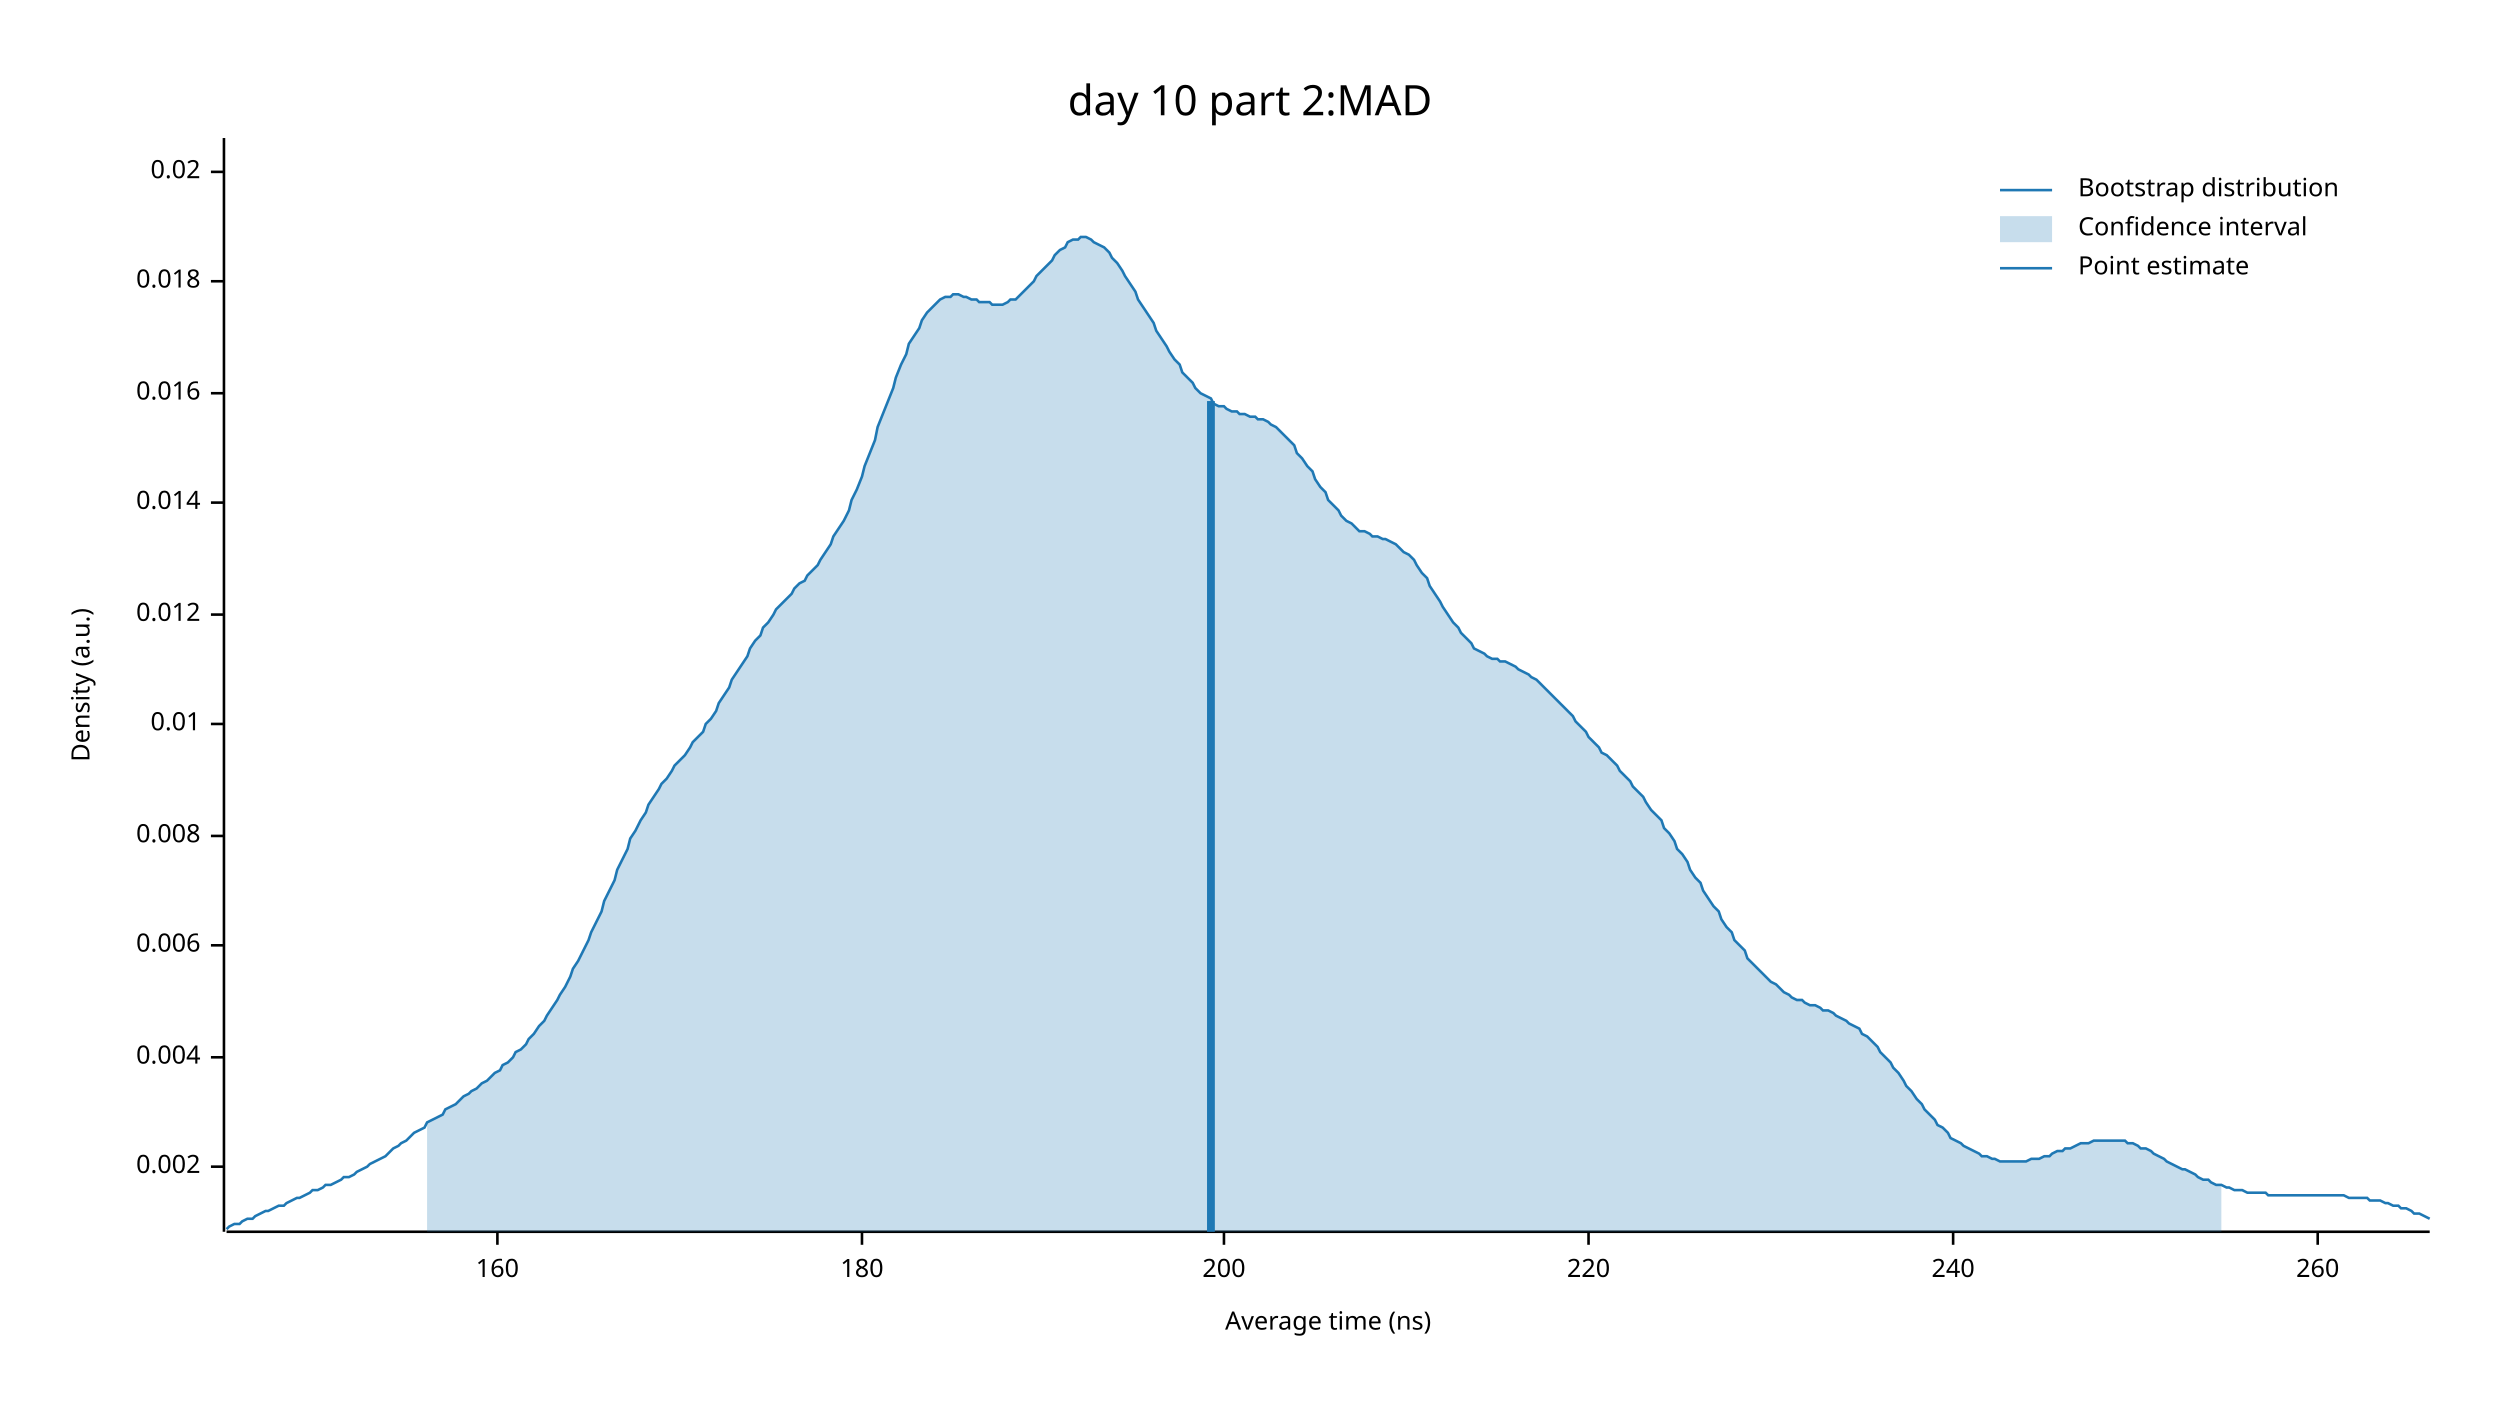
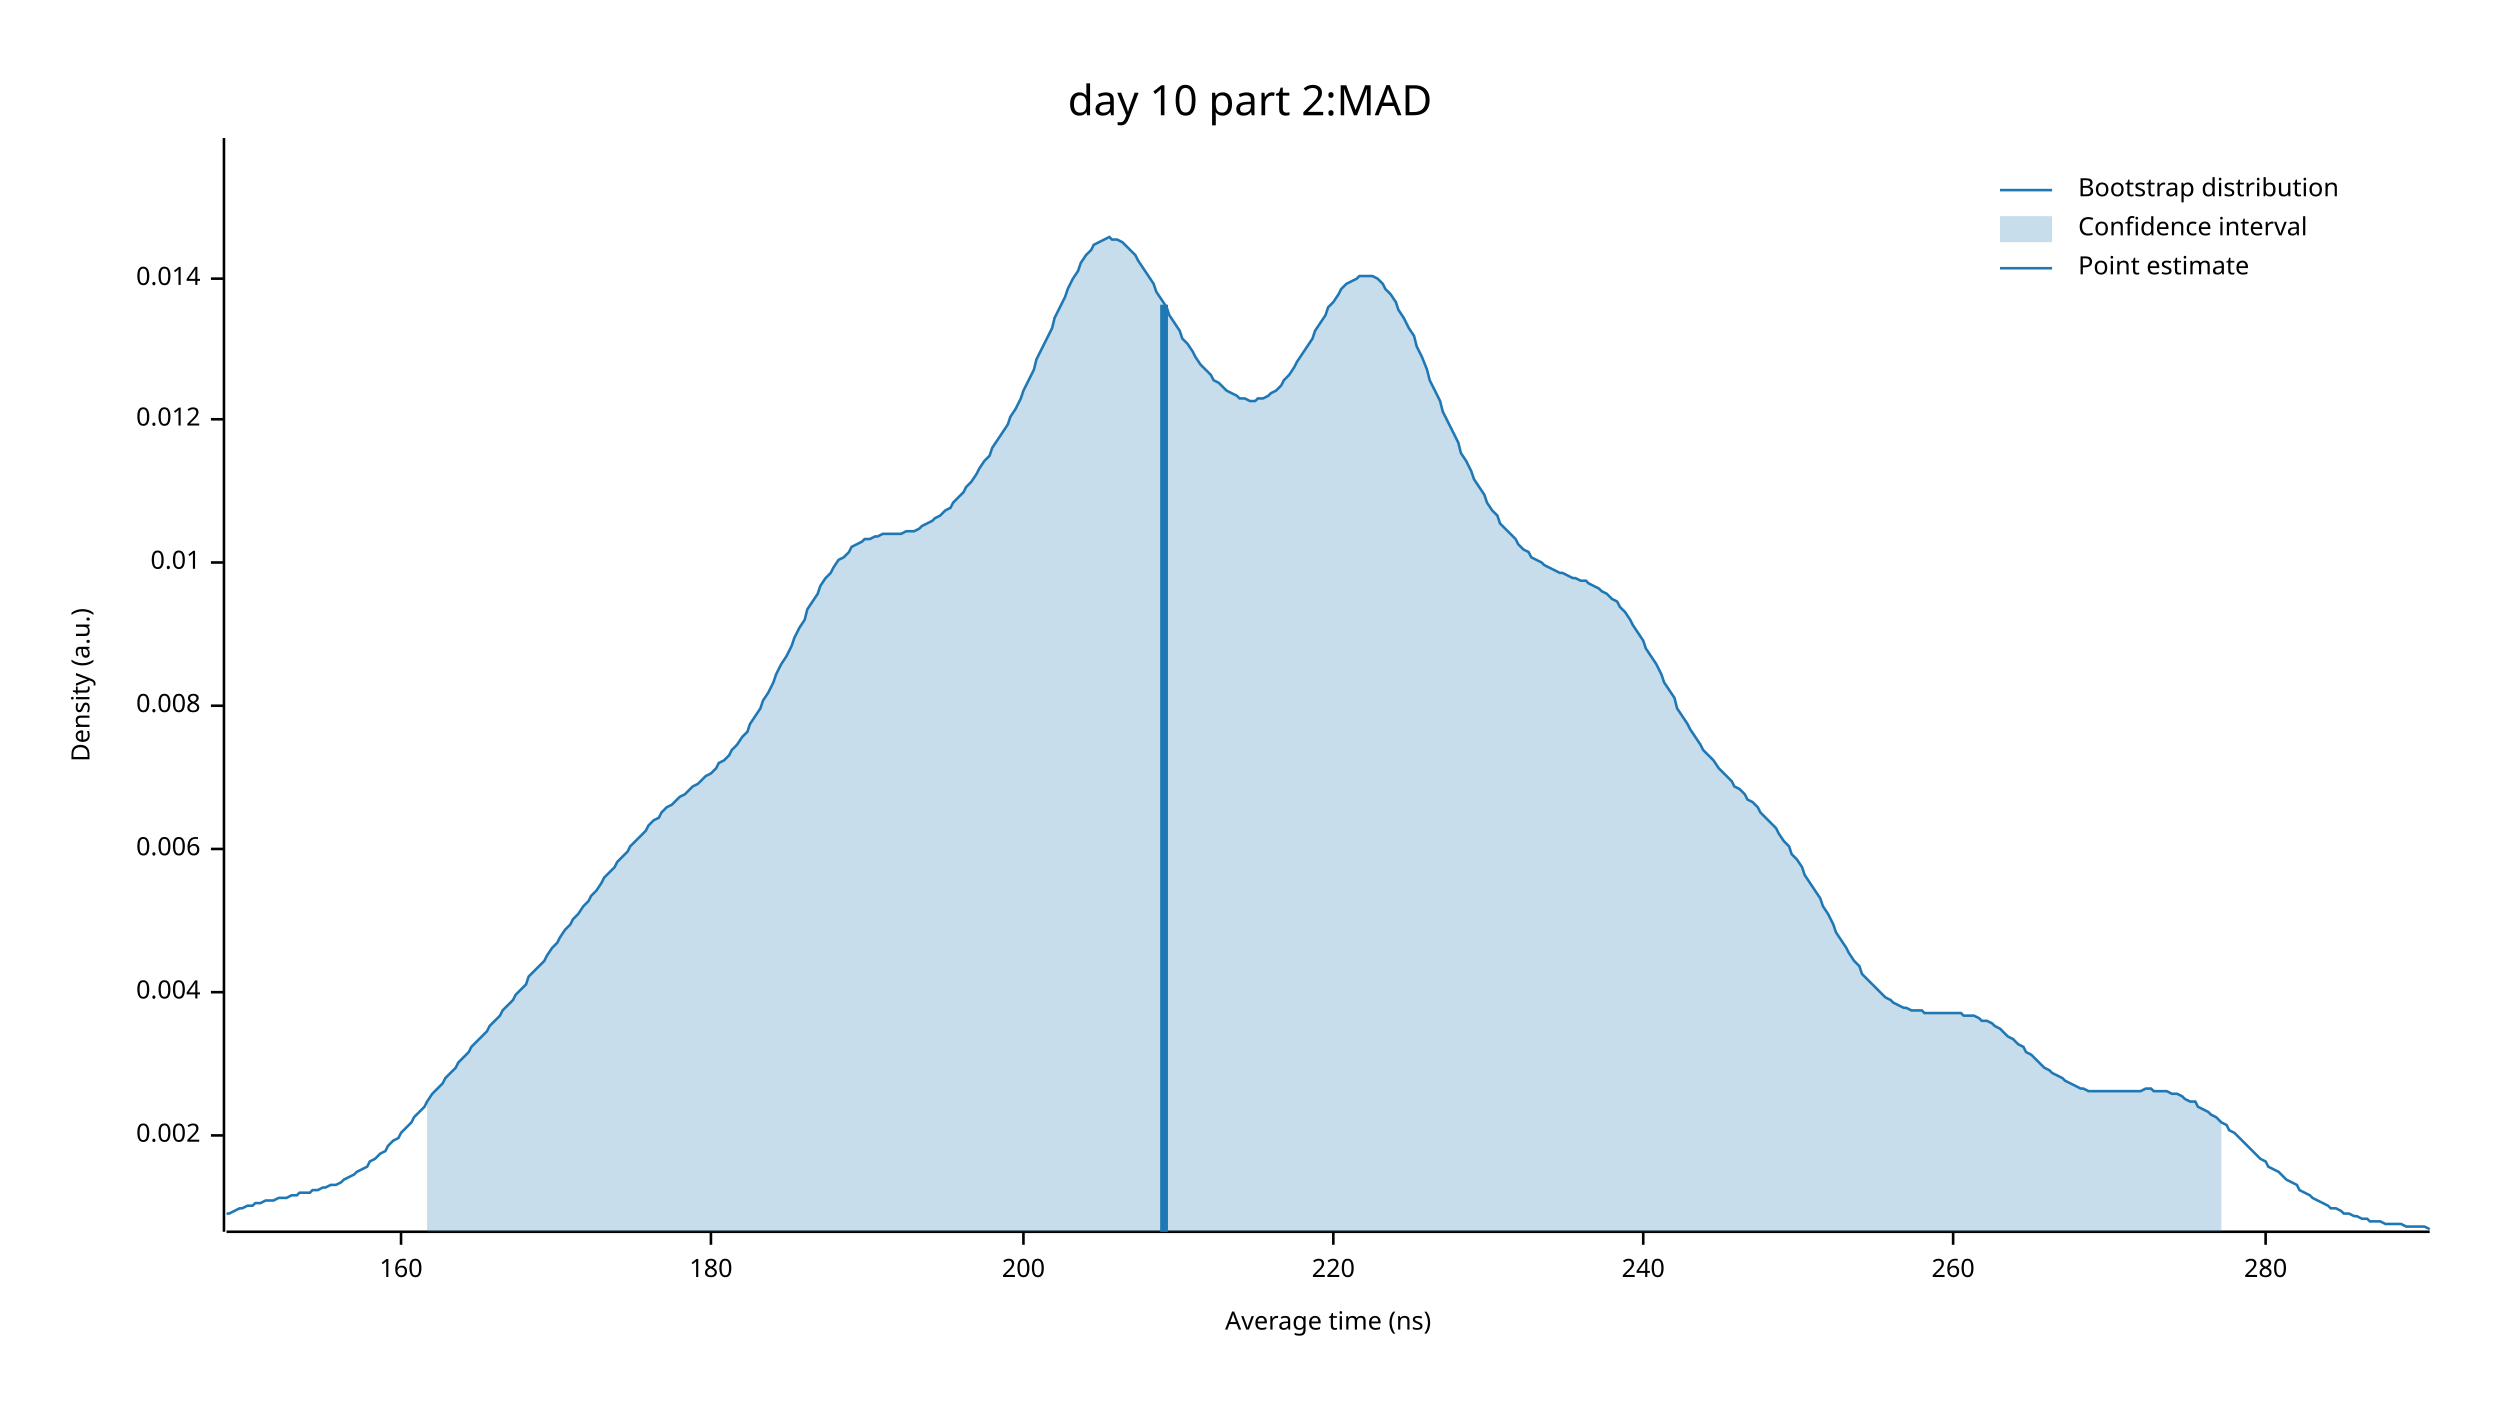
<svg xmlns="http://www.w3.org/2000/svg" width="960" height="540" viewBox="0 0 960 540">
  <text x="480" y="32" dy="0.76em" text-anchor="middle" font-family="sans-serif" font-size="16.129" opacity="1" fill="#000000">
day 10 part 2:MAD
</text>
  <text x="27" y="263" dy="0.76em" text-anchor="middle" font-family="sans-serif" font-size="9.677" opacity="1" fill="#000000" transform="rotate(270, 27, 263)">
Density (a.u.)
</text>
  <text x="510" y="513" dy="-0.5ex" text-anchor="middle" font-family="sans-serif" font-size="9.677" opacity="1" fill="#000000">
Average time (ns)
</text>
  <polyline fill="none" opacity="1" stroke="#000000" stroke-width="1" points="86,53 86,473 " />
-   <text x="77" y="448" dy="0.5ex" text-anchor="end" font-family="sans-serif" font-size="9.677" opacity="1" fill="#000000">
+   <text x="77" y="436" dy="0.5ex" text-anchor="end" font-family="sans-serif" font-size="9.677" opacity="1" fill="#000000">
0.002
</text>
-   <polyline fill="none" opacity="1" stroke="#000000" stroke-width="1" points="81,448 86,448 " />
-   <text x="77" y="406" dy="0.5ex" text-anchor="end" font-family="sans-serif" font-size="9.677" opacity="1" fill="#000000">
+   <polyline fill="none" opacity="1" stroke="#000000" stroke-width="1" points="81,436 86,436 " />
+   <text x="77" y="381" dy="0.5ex" text-anchor="end" font-family="sans-serif" font-size="9.677" opacity="1" fill="#000000">
0.004
</text>
-   <polyline fill="none" opacity="1" stroke="#000000" stroke-width="1" points="81,406 86,406 " />
-   <text x="77" y="363" dy="0.5ex" text-anchor="end" font-family="sans-serif" font-size="9.677" opacity="1" fill="#000000">
+   <polyline fill="none" opacity="1" stroke="#000000" stroke-width="1" points="81,381 86,381 " />
+   <text x="77" y="326" dy="0.5ex" text-anchor="end" font-family="sans-serif" font-size="9.677" opacity="1" fill="#000000">
0.006
</text>
-   <polyline fill="none" opacity="1" stroke="#000000" stroke-width="1" points="81,363 86,363 " />
-   <text x="77" y="321" dy="0.5ex" text-anchor="end" font-family="sans-serif" font-size="9.677" opacity="1" fill="#000000">
+   <polyline fill="none" opacity="1" stroke="#000000" stroke-width="1" points="81,326 86,326 " />
+   <text x="77" y="271" dy="0.5ex" text-anchor="end" font-family="sans-serif" font-size="9.677" opacity="1" fill="#000000">
0.008
</text>
-   <polyline fill="none" opacity="1" stroke="#000000" stroke-width="1" points="81,321 86,321 " />
-   <text x="77" y="278" dy="0.5ex" text-anchor="end" font-family="sans-serif" font-size="9.677" opacity="1" fill="#000000">
+   <polyline fill="none" opacity="1" stroke="#000000" stroke-width="1" points="81,271 86,271 " />
+   <text x="77" y="216" dy="0.5ex" text-anchor="end" font-family="sans-serif" font-size="9.677" opacity="1" fill="#000000">
0.01
</text>
-   <polyline fill="none" opacity="1" stroke="#000000" stroke-width="1" points="81,278 86,278 " />
-   <text x="77" y="236" dy="0.5ex" text-anchor="end" font-family="sans-serif" font-size="9.677" opacity="1" fill="#000000">
+   <polyline fill="none" opacity="1" stroke="#000000" stroke-width="1" points="81,216 86,216 " />
+   <text x="77" y="161" dy="0.5ex" text-anchor="end" font-family="sans-serif" font-size="9.677" opacity="1" fill="#000000">
0.012
</text>
-   <polyline fill="none" opacity="1" stroke="#000000" stroke-width="1" points="81,236 86,236 " />
-   <text x="77" y="193" dy="0.5ex" text-anchor="end" font-family="sans-serif" font-size="9.677" opacity="1" fill="#000000">
+   <polyline fill="none" opacity="1" stroke="#000000" stroke-width="1" points="81,161 86,161 " />
+   <text x="77" y="107" dy="0.5ex" text-anchor="end" font-family="sans-serif" font-size="9.677" opacity="1" fill="#000000">
0.014
</text>
-   <polyline fill="none" opacity="1" stroke="#000000" stroke-width="1" points="81,193 86,193 " />
-   <text x="77" y="151" dy="0.5ex" text-anchor="end" font-family="sans-serif" font-size="9.677" opacity="1" fill="#000000">
- 0.016
- </text>
-   <polyline fill="none" opacity="1" stroke="#000000" stroke-width="1" points="81,151 86,151 " />
-   <text x="77" y="108" dy="0.5ex" text-anchor="end" font-family="sans-serif" font-size="9.677" opacity="1" fill="#000000">
- 0.018
- </text>
-   <polyline fill="none" opacity="1" stroke="#000000" stroke-width="1" points="81,108 86,108 " />
-   <text x="77" y="66" dy="0.5ex" text-anchor="end" font-family="sans-serif" font-size="9.677" opacity="1" fill="#000000">
- 0.02
- </text>
-   <polyline fill="none" opacity="1" stroke="#000000" stroke-width="1" points="81,66 86,66 " />
+   <polyline fill="none" opacity="1" stroke="#000000" stroke-width="1" points="81,107 86,107 " />
  <polyline fill="none" opacity="1" stroke="#000000" stroke-width="1" points="87,473 933,473 " />
-   <text x="191" y="483" dy="0.76em" text-anchor="middle" font-family="sans-serif" font-size="9.677" opacity="1" fill="#000000">
+   <text x="154" y="483" dy="0.76em" text-anchor="middle" font-family="sans-serif" font-size="9.677" opacity="1" fill="#000000">
160
</text>
-   <polyline fill="none" opacity="1" stroke="#000000" stroke-width="1" points="191,473 191,478 " />
-   <text x="331" y="483" dy="0.76em" text-anchor="middle" font-family="sans-serif" font-size="9.677" opacity="1" fill="#000000">
+   <polyline fill="none" opacity="1" stroke="#000000" stroke-width="1" points="154,473 154,478 " />
+   <text x="273" y="483" dy="0.76em" text-anchor="middle" font-family="sans-serif" font-size="9.677" opacity="1" fill="#000000">
180
</text>
-   <polyline fill="none" opacity="1" stroke="#000000" stroke-width="1" points="331,473 331,478 " />
-   <text x="470" y="483" dy="0.76em" text-anchor="middle" font-family="sans-serif" font-size="9.677" opacity="1" fill="#000000">
+   <polyline fill="none" opacity="1" stroke="#000000" stroke-width="1" points="273,473 273,478 " />
+   <text x="393" y="483" dy="0.76em" text-anchor="middle" font-family="sans-serif" font-size="9.677" opacity="1" fill="#000000">
200
</text>
-   <polyline fill="none" opacity="1" stroke="#000000" stroke-width="1" points="470,473 470,478 " />
-   <text x="610" y="483" dy="0.76em" text-anchor="middle" font-family="sans-serif" font-size="9.677" opacity="1" fill="#000000">
+   <polyline fill="none" opacity="1" stroke="#000000" stroke-width="1" points="393,473 393,478 " />
+   <text x="512" y="483" dy="0.76em" text-anchor="middle" font-family="sans-serif" font-size="9.677" opacity="1" fill="#000000">
220
</text>
-   <polyline fill="none" opacity="1" stroke="#000000" stroke-width="1" points="610,473 610,478 " />
-   <text x="750" y="483" dy="0.76em" text-anchor="middle" font-family="sans-serif" font-size="9.677" opacity="1" fill="#000000">
+   <polyline fill="none" opacity="1" stroke="#000000" stroke-width="1" points="512,473 512,478 " />
+   <text x="631" y="483" dy="0.76em" text-anchor="middle" font-family="sans-serif" font-size="9.677" opacity="1" fill="#000000">
240
</text>
-   <polyline fill="none" opacity="1" stroke="#000000" stroke-width="1" points="750,473 750,478 " />
-   <text x="890" y="483" dy="0.76em" text-anchor="middle" font-family="sans-serif" font-size="9.677" opacity="1" fill="#000000">
+   <polyline fill="none" opacity="1" stroke="#000000" stroke-width="1" points="631,473 631,478 " />
+   <text x="750" y="483" dy="0.76em" text-anchor="middle" font-family="sans-serif" font-size="9.677" opacity="1" fill="#000000">
260
</text>
-   <polyline fill="none" opacity="1" stroke="#000000" stroke-width="1" points="890,473 890,478 " />
-   <polyline fill="none" opacity="1" stroke="#1F78B4" stroke-width="1" points="87,472 88,471 90,470 92,470 93,469 95,468 97,468 98,467 100,466 102,465 103,465 105,464 107,463 109,463 110,462 112,461 114,460 115,460 117,459 119,458 120,457 122,457 124,456 125,455 127,455 129,454 131,453 132,452 134,452 136,451 137,450 139,449 141,448 142,447 144,446 146,445 148,444 149,443 151,441 153,440 154,439 156,438 158,436 159,435 161,434 163,433 164,431 166,430 168,429 170,428 171,426 173,425 175,424 176,423 178,421 180,420 181,419 183,418 185,416 187,415 188,414 190,412 192,411 193,409 195,408 197,406 198,404 200,403 202,401 203,399 205,397 207,394 209,392 210,390 212,387 214,384 215,382 217,379 219,375 220,372 222,369 224,365 226,361 227,358 229,354 231,350 232,346 234,342 236,338 237,334 239,330 241,326 242,322 244,319 246,315 248,312 249,309 251,306 253,303 254,301 256,299 258,296 259,294 261,292 263,290 265,287 266,285 268,283 270,281 271,278 273,276 275,273 276,270 278,267 280,264 281,261 283,258 285,255 287,252 288,249 290,246 292,244 293,241 295,239 297,236 298,234 300,232 302,230 304,228 305,226 307,224 309,223 310,221 312,219 314,217 315,215 317,212 319,209 320,206 322,203 324,200 326,196 327,192 329,188 331,183 332,179 334,174 336,169 337,164 339,159 341,154 343,149 344,145 346,140 348,136 349,132 351,129 353,126 354,123 356,120 358,118 359,117 361,115 363,114 365,114 366,113 368,113 370,114 371,114 373,115 375,115 376,116 378,116 380,116 381,117 383,117 385,117 387,116 388,115 390,115 392,113 393,112 395,110 397,108 398,106 400,104 402,102 404,100 405,98 407,96 409,95 410,93 412,92 414,92 415,91 417,91 419,92 420,93 422,94 424,95 426,97 427,99 429,101 431,104 432,106 434,109 436,112 437,115 439,118 441,121 443,124 444,127 446,130 448,133 449,135 451,138 453,140 454,143 456,145 458,147 459,149 461,151 463,152 465,153 466,155 468,156 470,156 471,157 473,158 475,158 476,159 478,159 480,160 482,160 483,161 485,161 487,162 488,163 490,164 492,166 493,167 495,169 497,171 498,174 500,176 502,179 504,181 505,184 507,187 509,189 510,192 512,194 514,196 515,198 517,200 519,201 521,203 522,204 524,204 526,205 527,206 529,206 531,207 532,207 534,208 536,209 537,210 539,212 541,213 543,215 544,217 546,220 548,222 549,225 551,228 553,231 554,233 556,236 558,239 560,241 561,243 563,245 565,247 566,249 568,250 570,251 571,252 573,253 575,253 576,254 578,254 580,255 582,256 583,257 585,258 587,259 588,260 590,261 592,263 593,264 595,266 597,268 599,270 600,271 602,273 604,275 605,277 607,279 609,281 610,283 612,285 614,287 615,289 617,290 619,292 621,294 622,296 624,298 626,300 627,302 629,304 631,306 632,308 634,311 636,313 638,315 639,318 641,320 643,323 644,326 646,328 648,331 649,334 651,337 653,339 654,342 656,345 658,348 660,350 661,353 663,356 665,358 666,361 668,363 670,365 671,368 673,370 675,372 676,373 678,375 680,377 682,378 683,379 685,381 687,382 688,383 690,384 692,384 693,385 695,386 697,386 699,387 700,388 702,388 704,389 705,390 707,391 709,392 710,393 712,394 714,395 715,397 717,398 719,400 721,402 722,404 724,406 726,408 727,410 729,412 731,415 732,417 734,419 736,422 738,424 739,426 741,428 743,430 744,432 746,433 748,435 749,437 751,438 753,439 754,440 756,441 758,442 760,443 761,444 763,444 765,445 766,445 768,446 770,446 771,446 773,446 775,446 777,446 778,446 780,445 782,445 783,445 785,444 787,444 788,443 790,442 792,442 793,441 795,441 797,440 799,439 800,439 802,439 804,438 805,438 807,438 809,438 810,438 812,438 814,438 816,438 817,439 819,439 821,440 822,441 824,441 826,442 827,443 829,444 831,445 832,446 834,447 836,448 838,449 839,449 841,450 843,451 844,452 846,453 848,453 849,454 851,455 853,455 855,456 856,456 858,457 860,457 861,457 863,458 865,458 866,458 868,458 870,458 871,459 873,459 875,459 877,459 878,459 880,459 882,459 883,459 885,459 887,459 888,459 890,459 892,459 894,459 895,459 897,459 899,459 900,459 902,460 904,460 905,460 907,460 909,460 910,461 912,461 914,461 916,462 917,462 919,463 921,463 922,464 924,464 926,465 927,466 929,466 931,467 933,468 " />
-   <polygon opacity="0.25" fill="#1F78B4" points="164,431 166,430 168,429 170,428 171,426 173,425 175,424 176,423 178,421 180,420 181,419 183,418 185,416 187,415 188,414 190,412 192,411 193,409 195,408 197,406 198,404 200,403 202,401 203,399 205,397 207,394 209,392 210,390 212,387 214,384 215,382 217,379 219,375 220,372 222,369 224,365 226,361 227,358 229,354 231,350 232,346 234,342 236,338 237,334 239,330 241,326 242,322 244,319 246,315 248,312 249,309 251,306 253,303 254,301 256,299 258,296 259,294 261,292 263,290 265,287 266,285 268,283 270,281 271,278 273,276 275,273 276,270 278,267 280,264 281,261 283,258 285,255 287,252 288,249 290,246 292,244 293,241 295,239 297,236 298,234 300,232 302,230 304,228 305,226 307,224 309,223 310,221 312,219 314,217 315,215 317,212 319,209 320,206 322,203 324,200 326,196 327,192 329,188 331,183 332,179 334,174 336,169 337,164 339,159 341,154 343,149 344,145 346,140 348,136 349,132 351,129 353,126 354,123 356,120 358,118 359,117 361,115 363,114 365,114 366,113 368,113 370,114 371,114 373,115 375,115 376,116 378,116 380,116 381,117 383,117 385,117 387,116 388,115 390,115 392,113 393,112 395,110 397,108 398,106 400,104 402,102 404,100 405,98 407,96 409,95 410,93 412,92 414,92 415,91 417,91 419,92 420,93 422,94 424,95 426,97 427,99 429,101 431,104 432,106 434,109 436,112 437,115 439,118 441,121 443,124 444,127 446,130 448,133 449,135 451,138 453,140 454,143 456,145 458,147 459,149 461,151 463,152 465,153 466,155 468,156 470,156 471,157 473,158 475,158 476,159 478,159 480,160 482,160 483,161 485,161 487,162 488,163 490,164 492,166 493,167 495,169 497,171 498,174 500,176 502,179 504,181 505,184 507,187 509,189 510,192 512,194 514,196 515,198 517,200 519,201 521,203 522,204 524,204 526,205 527,206 529,206 531,207 532,207 534,208 536,209 537,210 539,212 541,213 543,215 544,217 546,220 548,222 549,225 551,228 553,231 554,233 556,236 558,239 560,241 561,243 563,245 565,247 566,249 568,250 570,251 571,252 573,253 575,253 576,254 578,254 580,255 582,256 583,257 585,258 587,259 588,260 590,261 592,263 593,264 595,266 597,268 599,270 600,271 602,273 604,275 605,277 607,279 609,281 610,283 612,285 614,287 615,289 617,290 619,292 621,294 622,296 624,298 626,300 627,302 629,304 631,306 632,308 634,311 636,313 638,315 639,318 641,320 643,323 644,326 646,328 648,331 649,334 651,337 653,339 654,342 656,345 658,348 660,350 661,353 663,356 665,358 666,361 668,363 670,365 671,368 673,370 675,372 676,373 678,375 680,377 682,378 683,379 685,381 687,382 688,383 690,384 692,384 693,385 695,386 697,386 699,387 700,388 702,388 704,389 705,390 707,391 709,392 710,393 712,394 714,395 715,397 717,398 719,400 721,402 722,404 724,406 726,408 727,410 729,412 731,415 732,417 734,419 736,422 738,424 739,426 741,428 743,430 744,432 746,433 748,435 749,437 751,438 753,439 754,440 756,441 758,442 760,443 761,444 763,444 765,445 766,445 768,446 770,446 771,446 773,446 775,446 777,446 778,446 780,445 782,445 783,445 785,444 787,444 788,443 790,442 792,442 793,441 795,441 797,440 799,439 800,439 802,439 804,438 805,438 807,438 809,438 810,438 812,438 814,438 816,438 817,439 819,439 821,440 822,441 824,441 826,442 827,443 829,444 831,445 832,446 834,447 836,448 838,449 839,449 841,450 843,451 844,452 846,453 848,453 849,454 851,455 853,455 853,473 164,473 " />
-   <polyline fill="none" opacity="1" stroke="#1F78B4" stroke-width="3" points="465,473 465,154 " />
+   <polyline fill="none" opacity="1" stroke="#000000" stroke-width="1" points="750,473 750,478 " />
+   <text x="870" y="483" dy="0.76em" text-anchor="middle" font-family="sans-serif" font-size="9.677" opacity="1" fill="#000000">
+ 280
+ </text>
+   <polyline fill="none" opacity="1" stroke="#000000" stroke-width="1" points="870,473 870,478 " />
+   <polyline fill="none" opacity="1" stroke="#1F78B4" stroke-width="1" points="87,466 88,466 90,465 92,464 93,464 95,463 97,463 98,462 100,462 102,461 103,461 105,461 107,460 109,460 110,460 112,459 114,459 115,458 117,458 119,458 120,457 122,457 124,456 125,456 127,455 129,455 131,454 132,453 134,452 136,451 137,450 139,449 141,448 142,446 144,445 146,443 148,442 149,440 151,438 153,437 154,435 156,433 158,431 159,429 161,427 163,425 164,423 166,420 168,418 170,416 171,414 173,412 175,410 176,408 178,406 180,404 181,402 183,400 185,398 187,396 188,394 190,392 192,390 193,388 195,386 197,384 198,382 200,380 202,378 203,375 205,373 207,371 209,369 210,367 212,364 214,362 215,360 217,357 219,355 220,353 222,351 224,348 226,346 227,344 229,342 231,339 232,337 234,335 236,333 237,331 239,329 241,327 242,325 244,323 246,321 248,319 249,317 251,315 253,314 254,312 256,310 258,309 259,308 261,306 263,305 265,303 266,302 268,301 270,299 271,298 273,297 275,295 276,293 278,292 280,290 281,288 283,286 285,283 287,281 288,278 290,275 292,272 293,269 295,266 297,262 298,259 300,255 302,252 304,248 305,245 307,241 309,238 310,234 312,231 314,228 315,225 317,222 319,220 320,218 322,215 324,214 326,212 327,210 329,209 331,208 332,207 334,207 336,206 337,206 339,205 341,205 343,205 344,205 346,205 348,204 349,204 351,204 353,203 354,202 356,201 358,200 359,199 361,198 363,196 365,195 366,193 368,191 370,189 371,187 373,185 375,182 376,180 378,177 380,175 381,172 383,169 385,166 387,163 388,160 390,157 392,153 393,150 395,146 397,142 398,138 400,134 402,130 404,126 405,122 407,118 409,114 410,111 412,107 414,104 415,101 417,98 419,96 420,94 422,93 424,92 426,91 427,92 429,92 431,93 432,94 434,96 436,98 437,100 439,103 441,106 443,109 444,112 446,115 448,118 449,121 451,124 453,127 454,130 456,132 458,135 459,137 461,140 463,142 465,144 466,146 468,147 470,149 471,150 473,151 475,152 476,153 478,153 480,154 482,154 483,153 485,153 487,152 488,151 490,150 492,148 493,146 495,144 497,141 498,139 500,136 502,133 504,130 505,127 507,124 509,121 510,118 512,116 514,113 515,111 517,109 519,108 521,107 522,106 524,106 526,106 527,106 529,107 531,109 532,111 534,113 536,116 537,119 539,122 541,126 543,129 544,133 546,137 548,142 549,146 551,150 553,154 554,158 556,162 558,166 560,170 561,174 563,177 565,181 566,184 568,187 570,190 571,193 573,196 575,198 576,201 578,203 580,205 582,207 583,209 585,211 587,212 588,214 590,215 592,216 593,217 595,218 597,219 599,220 600,220 602,221 604,222 605,222 607,223 609,223 610,224 612,225 614,226 615,227 617,228 619,230 621,231 622,233 624,235 626,238 627,240 629,243 631,246 632,249 634,252 636,255 638,259 639,262 641,265 643,268 644,272 646,275 648,278 649,280 651,283 653,286 654,288 656,290 658,292 660,295 661,296 663,298 665,300 666,302 668,303 670,305 671,307 673,308 675,310 676,312 678,314 680,316 682,318 683,320 685,323 687,325 688,328 690,330 692,333 693,336 695,339 697,342 699,345 700,348 702,351 704,355 705,358 707,361 709,364 710,366 712,369 714,371 715,374 717,376 719,378 721,380 722,381 724,383 726,384 727,385 729,386 731,387 732,387 734,388 736,388 738,388 739,389 741,389 743,389 744,389 746,389 748,389 749,389 751,389 753,389 754,390 756,390 758,390 760,391 761,392 763,392 765,393 766,394 768,395 770,397 771,398 773,399 775,401 777,402 778,404 780,405 782,407 783,408 785,410 787,411 788,412 790,413 792,414 793,415 795,416 797,417 799,418 800,418 802,419 804,419 805,419 807,419 809,419 810,419 812,419 814,419 816,419 817,419 819,419 821,419 822,419 824,418 826,418 827,419 829,419 831,419 832,419 834,420 836,420 838,421 839,422 841,423 843,423 844,425 846,426 848,427 849,428 851,429 853,431 855,432 856,434 858,435 860,437 861,438 863,440 865,442 866,443 868,445 870,446 871,448 873,449 875,450 877,452 878,453 880,454 882,455 883,457 885,458 887,459 888,460 890,461 892,462 894,463 895,464 897,464 899,465 900,466 902,466 904,467 905,467 907,468 909,468 910,469 912,469 914,469 916,470 917,470 919,470 921,470 922,470 924,471 926,471 927,471 929,471 931,471 933,472 " />
+   <polygon opacity="0.25" fill="#1F78B4" points="164,423 166,420 168,418 170,416 171,414 173,412 175,410 176,408 178,406 180,404 181,402 183,400 185,398 187,396 188,394 190,392 192,390 193,388 195,386 197,384 198,382 200,380 202,378 203,375 205,373 207,371 209,369 210,367 212,364 214,362 215,360 217,357 219,355 220,353 222,351 224,348 226,346 227,344 229,342 231,339 232,337 234,335 236,333 237,331 239,329 241,327 242,325 244,323 246,321 248,319 249,317 251,315 253,314 254,312 256,310 258,309 259,308 261,306 263,305 265,303 266,302 268,301 270,299 271,298 273,297 275,295 276,293 278,292 280,290 281,288 283,286 285,283 287,281 288,278 290,275 292,272 293,269 295,266 297,262 298,259 300,255 302,252 304,248 305,245 307,241 309,238 310,234 312,231 314,228 315,225 317,222 319,220 320,218 322,215 324,214 326,212 327,210 329,209 331,208 332,207 334,207 336,206 337,206 339,205 341,205 343,205 344,205 346,205 348,204 349,204 351,204 353,203 354,202 356,201 358,200 359,199 361,198 363,196 365,195 366,193 368,191 370,189 371,187 373,185 375,182 376,180 378,177 380,175 381,172 383,169 385,166 387,163 388,160 390,157 392,153 393,150 395,146 397,142 398,138 400,134 402,130 404,126 405,122 407,118 409,114 410,111 412,107 414,104 415,101 417,98 419,96 420,94 422,93 424,92 426,91 427,92 429,92 431,93 432,94 434,96 436,98 437,100 439,103 441,106 443,109 444,112 446,115 448,118 449,121 451,124 453,127 454,130 456,132 458,135 459,137 461,140 463,142 465,144 466,146 468,147 470,149 471,150 473,151 475,152 476,153 478,153 480,154 482,154 483,153 485,153 487,152 488,151 490,150 492,148 493,146 495,144 497,141 498,139 500,136 502,133 504,130 505,127 507,124 509,121 510,118 512,116 514,113 515,111 517,109 519,108 521,107 522,106 524,106 526,106 527,106 529,107 531,109 532,111 534,113 536,116 537,119 539,122 541,126 543,129 544,133 546,137 548,142 549,146 551,150 553,154 554,158 556,162 558,166 560,170 561,174 563,177 565,181 566,184 568,187 570,190 571,193 573,196 575,198 576,201 578,203 580,205 582,207 583,209 585,211 587,212 588,214 590,215 592,216 593,217 595,218 597,219 599,220 600,220 602,221 604,222 605,222 607,223 609,223 610,224 612,225 614,226 615,227 617,228 619,230 621,231 622,233 624,235 626,238 627,240 629,243 631,246 632,249 634,252 636,255 638,259 639,262 641,265 643,268 644,272 646,275 648,278 649,280 651,283 653,286 654,288 656,290 658,292 660,295 661,296 663,298 665,300 666,302 668,303 670,305 671,307 673,308 675,310 676,312 678,314 680,316 682,318 683,320 685,323 687,325 688,328 690,330 692,333 693,336 695,339 697,342 699,345 700,348 702,351 704,355 705,358 707,361 709,364 710,366 712,369 714,371 715,374 717,376 719,378 721,380 722,381 724,383 726,384 727,385 729,386 731,387 732,387 734,388 736,388 738,388 739,389 741,389 743,389 744,389 746,389 748,389 749,389 751,389 753,389 754,390 756,390 758,390 760,391 761,392 763,392 765,393 766,394 768,395 770,397 771,398 773,399 775,401 777,402 778,404 780,405 782,407 783,408 785,410 787,411 788,412 790,413 792,414 793,415 795,416 797,417 799,418 800,418 802,419 804,419 805,419 807,419 809,419 810,419 812,419 814,419 816,419 817,419 819,419 821,419 822,419 824,418 826,418 827,419 829,419 831,419 832,419 834,420 836,420 838,421 839,422 841,423 843,423 844,425 846,426 848,427 849,428 851,429 853,431 853,473 164,473 " />
+   <polyline fill="none" opacity="1" stroke="#1F78B4" stroke-width="3" points="447,473 447,117 " />
  <text x="798" y="68" dy="0.76em" text-anchor="start" font-family="sans-serif" font-size="9.677" opacity="1" fill="#000000">
Bootstrap distribution
</text>
  <text x="798" y="83" dy="0.76em" text-anchor="start" font-family="sans-serif" font-size="9.677" opacity="1" fill="#000000">
Confidence interval
</text>
  <text x="798" y="98" dy="0.76em" text-anchor="start" font-family="sans-serif" font-size="9.677" opacity="1" fill="#000000">
Point estimate
</text>
  <polyline fill="none" opacity="1" stroke="#1F78B4" stroke-width="1" points="768,73 788,73 " />
  <rect x="768" y="83" width="20" height="10" opacity="0.25" fill="#1F78B4" stroke="none" />
  <polyline fill="none" opacity="1" stroke="#1F78B4" stroke-width="1" points="768,103 788,103 " />
</svg>
